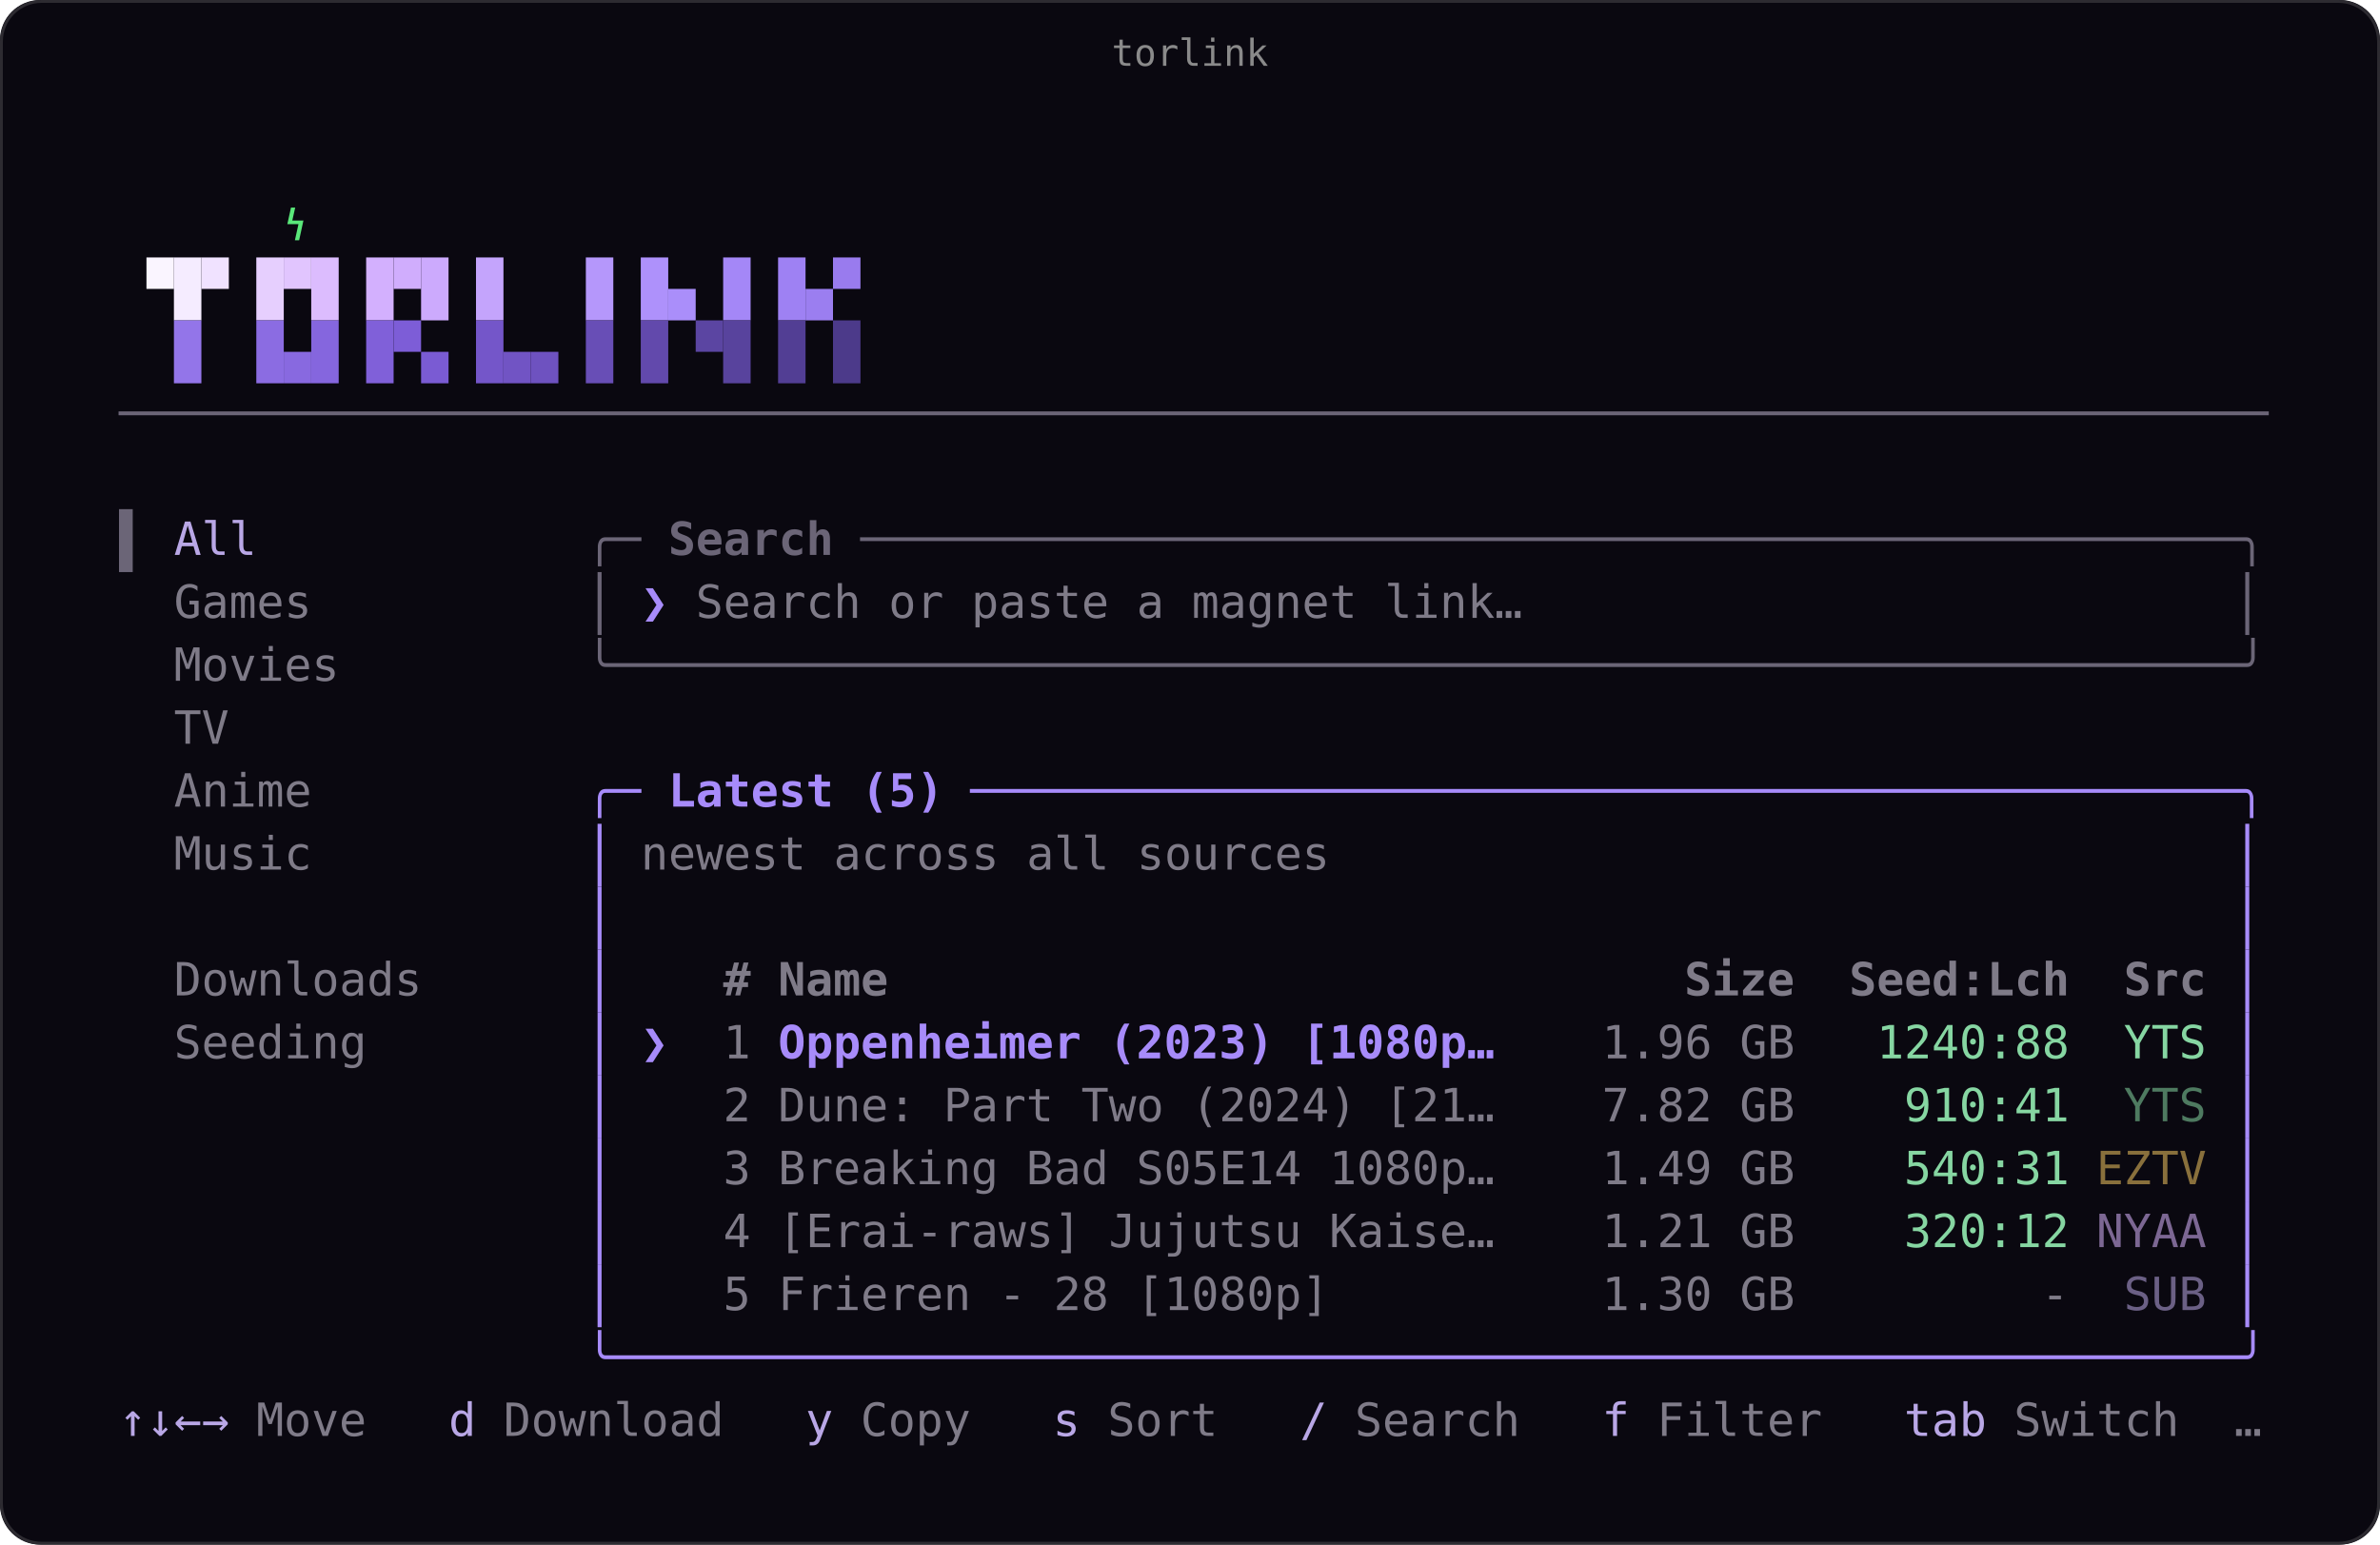
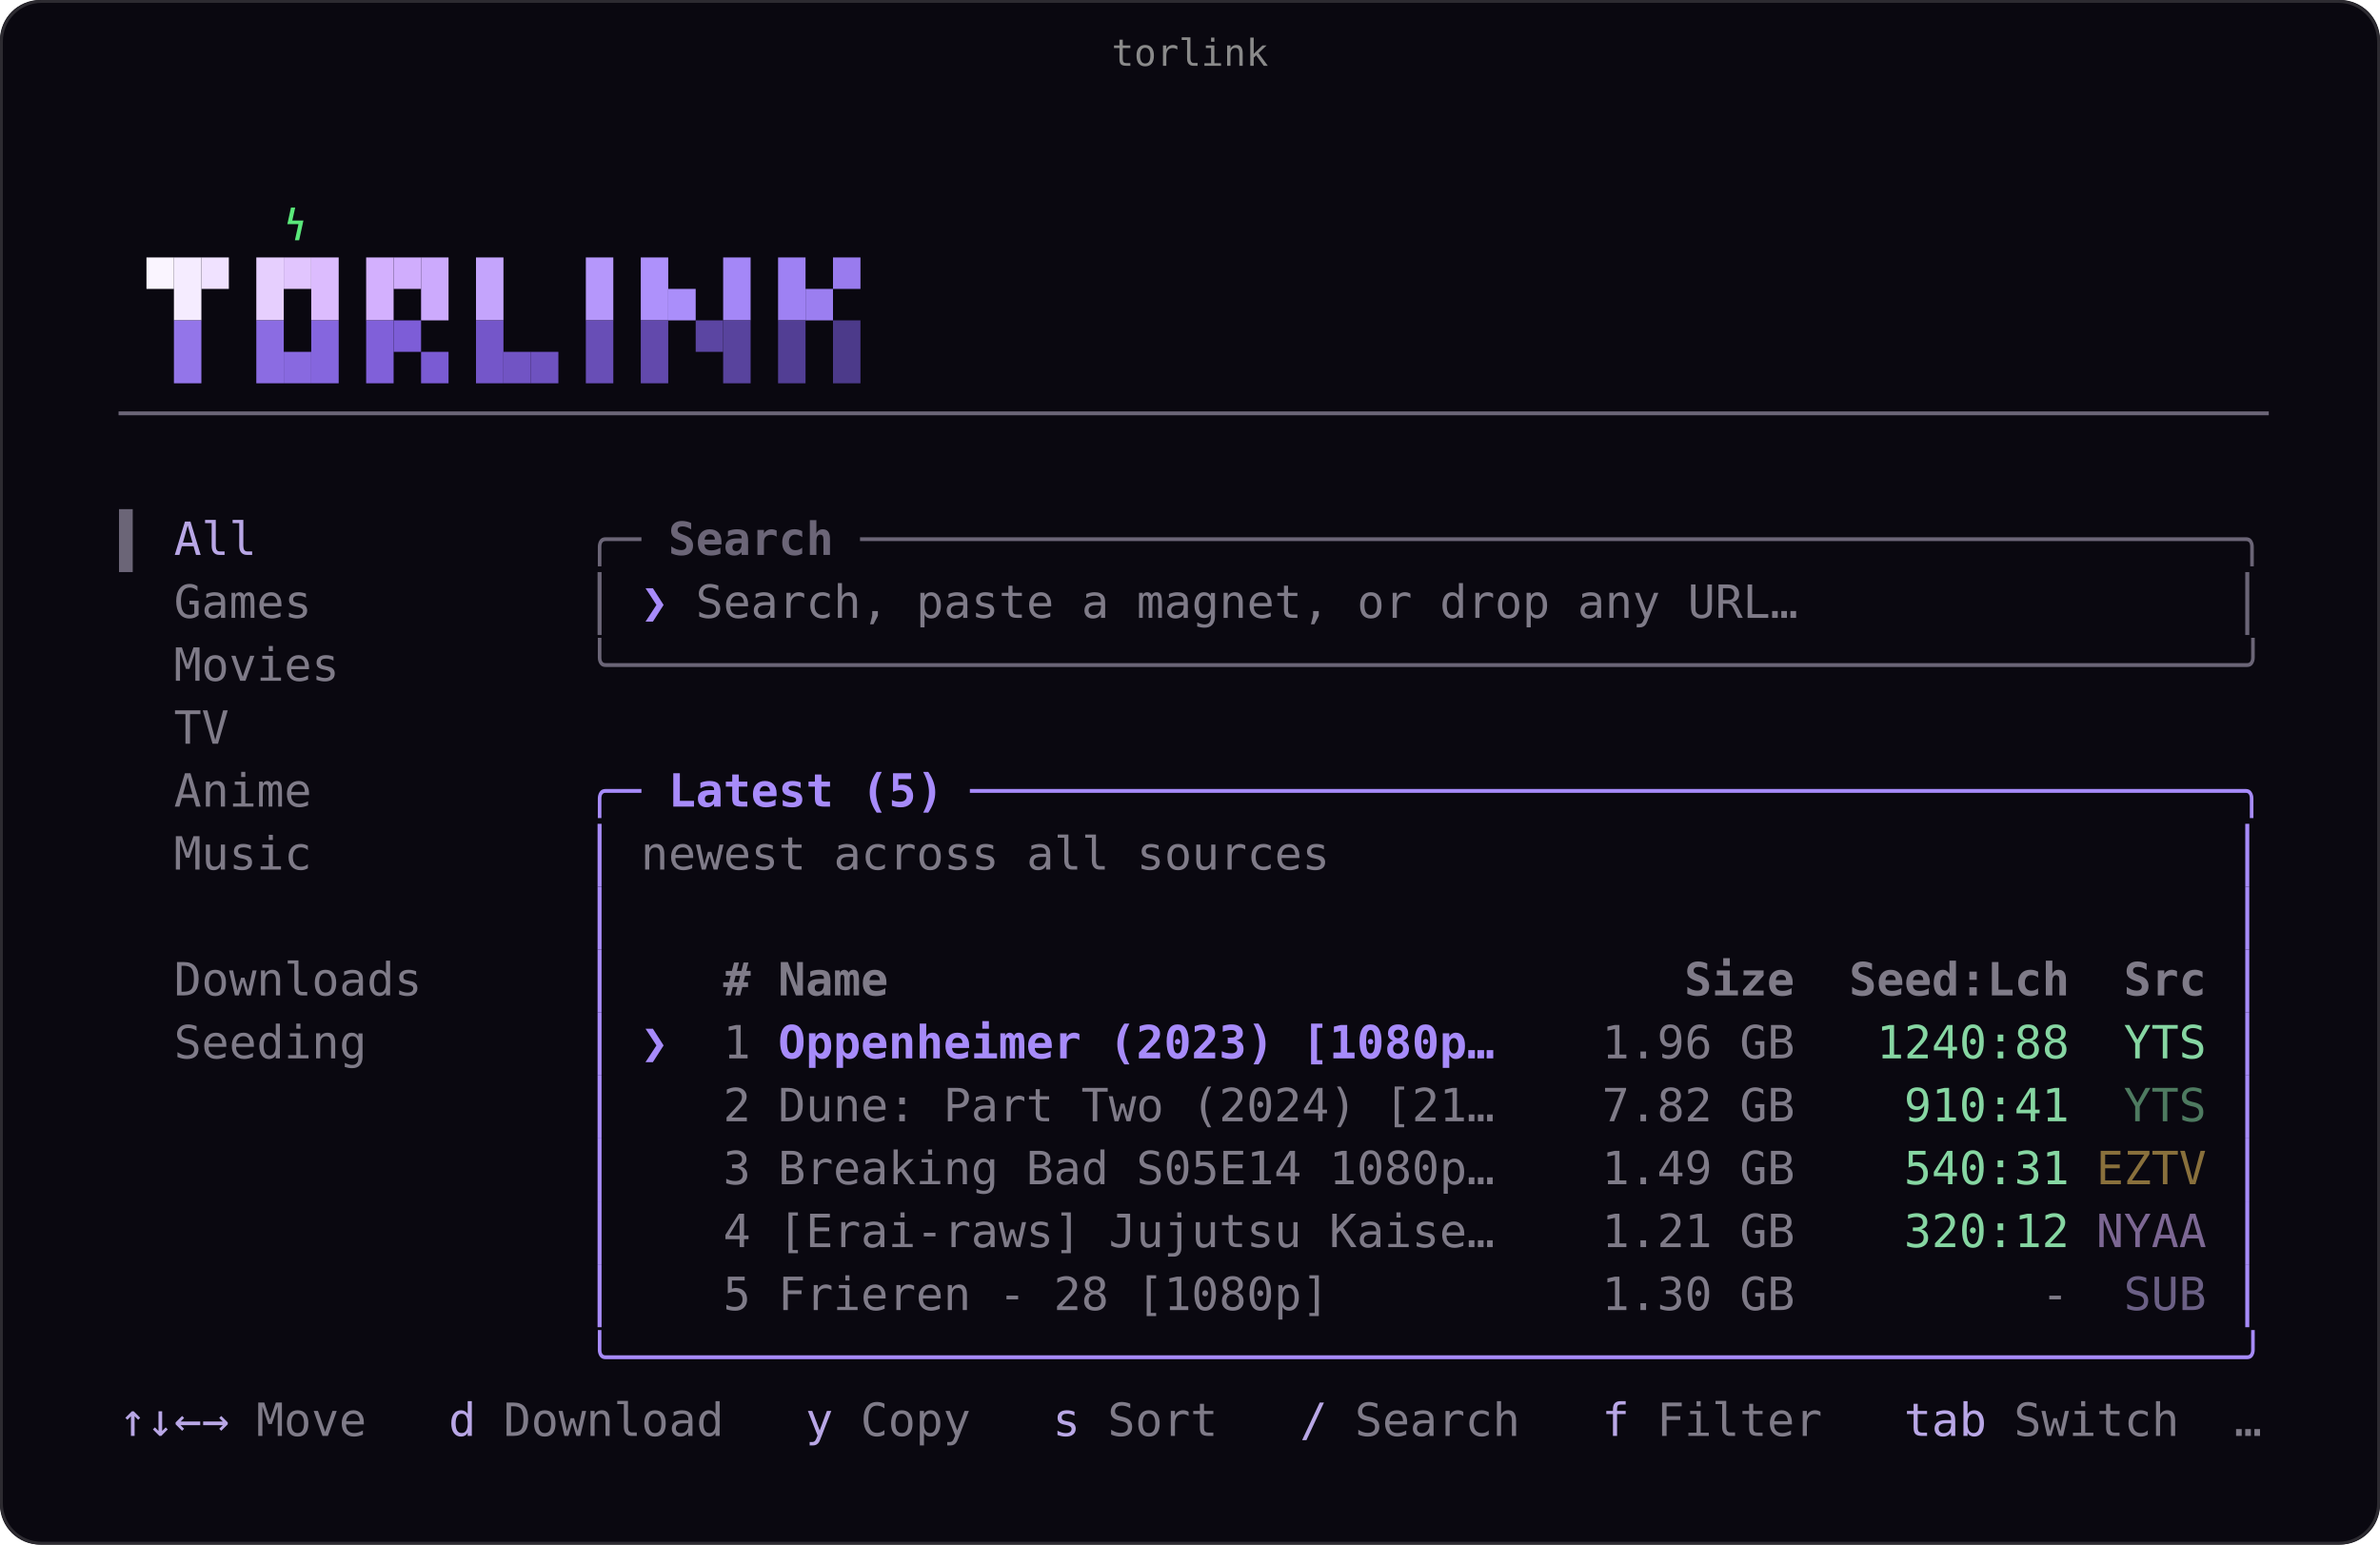
<svg xmlns="http://www.w3.org/2000/svg" width="832" height="540" viewBox="0 0 832 540" style="max-width: 832px; width: 100%; height: auto;" role="img">
  <rect width="100%" height="100%" rx="14" fill="#0a0810" />
  <rect x="0.5" y="0.5" width="831" height="539" rx="14" fill="none" stroke="#2d2b31" stroke-width="1" />
  <text x="416" y="23" text-anchor="middle" font-family="ui-monospace, &quot;Cascadia Mono&quot;, &quot;SF Mono&quot;, Menlo, Consolas, &quot;DejaVu Sans Mono&quot;, monospace" font-size="13" fill="#8a8a8a">torlink</text>
  <g font-family="ui-monospace, &quot;Cascadia Mono&quot;, &quot;SF Mono&quot;, Menlo, Consolas, &quot;DejaVu Sans Mono&quot;, monospace" font-size="16" fill="#ddd8ea">
    <text x="99.2" y="84" textLength="9.6" lengthAdjust="spacingAndGlyphs" xml:space="preserve" fill="#5ae87a" font-weight="600">𐓏</text>
    <rect x="51.2" y="90" width="9.6" height="11" fill="#faf5ff" />
    <rect x="60.8" y="90" width="9.6" height="22" fill="#f5ecff" />
    <rect x="70.4" y="90" width="9.6" height="11" fill="#f0e2ff" />
    <rect x="89.6" y="90" width="9.6" height="22" fill="#e6cffe" />
    <rect x="99.2" y="90" width="9.6" height="11" fill="#e1c5fe" />
    <rect x="108.8" y="90" width="9.6" height="22" fill="#dcbcfe" />
    <rect x="128" y="90" width="9.6" height="22" fill="#d3b0fe" />
    <rect x="137.6" y="90" width="9.6" height="11" fill="#d0adfd" />
    <rect x="147.2" y="90" width="9.6" height="22" fill="#ccaafd" />
    <rect x="166.4" y="90" width="9.6" height="22" fill="#c4a4fc" />
    <rect x="204.8" y="90" width="9.6" height="22" fill="#b597fb" />
    <rect x="224" y="90" width="9.6" height="22" fill="#ae91fb" />
    <rect x="233.6" y="101" width="9.6" height="11" fill="#aa8efa" />
    <rect x="252.8" y="90" width="9.6" height="22" fill="#a487f7" />
    <rect x="272" y="90" width="9.6" height="22" fill="#9e81f3" />
    <rect x="281.6" y="101" width="9.6" height="11" fill="#9b7ef0" />
    <rect x="291.2" y="90" width="9.6" height="11" fill="#997bee" />
    <rect x="60.8" y="112" width="9.6" height="22" fill="#9375e9" />
    <rect x="89.6" y="112" width="9.6" height="22" fill="#8b6ce2" />
    <rect x="99.2" y="123" width="9.6" height="11" fill="#8869e0" />
    <rect x="108.8" y="112" width="9.6" height="22" fill="#8566de" />
    <rect x="128" y="112" width="9.6" height="22" fill="#8060d9" />
    <rect x="137.6" y="112" width="9.6" height="11" fill="#7d5dd7" />
    <rect x="147.2" y="123" width="9.6" height="11" fill="#7a5bd3" />
    <rect x="166.4" y="112" width="9.6" height="22" fill="#7456c9" />
    <rect x="176" y="123" width="9.6" height="11" fill="#7154c4" />
    <rect x="185.6" y="123" width="9.6" height="11" fill="#6e52c0" />
    <rect x="204.8" y="112" width="9.6" height="22" fill="#684eb6" />
    <rect x="224" y="112" width="9.6" height="22" fill="#6249ac" />
    <rect x="243.2" y="112" width="9.6" height="11" fill="#5b45a2" />
    <rect x="252.8" y="112" width="9.6" height="22" fill="#58439d" />
    <rect x="272" y="112" width="9.6" height="22" fill="#523e94" />
    <rect x="291.2" y="112" width="9.6" height="22" fill="#4c3a8a" />
    <text x="41.6" y="150" textLength="748.8" lengthAdjust="spacingAndGlyphs" xml:space="preserve" fill="#6b6577">──────────────────────────────────────────────────────────────────────────────</text>
    <rect x="41.6" y="178" width="4.8" height="22" fill="#6b6577" />
    <text x="60.8" y="194" textLength="28.8" lengthAdjust="spacingAndGlyphs" xml:space="preserve" fill="#b9a7e6">All</text>
    <text x="204.8" y="194" textLength="19.2" lengthAdjust="spacingAndGlyphs" xml:space="preserve" fill="#6b6577">╭─</text>
    <text x="233.6" y="194" textLength="57.6" lengthAdjust="spacingAndGlyphs" xml:space="preserve" fill="#6b6577" font-weight="600">Search</text>
    <text x="300.8" y="194" textLength="489.6" lengthAdjust="spacingAndGlyphs" xml:space="preserve" fill="#6b6577">──────────────────────────────────────────────────╮</text>
    <text x="60.8" y="216" textLength="48" lengthAdjust="spacingAndGlyphs" xml:space="preserve" fill-opacity="0.55">Games</text>
    <rect x="208.9" y="200" width="1.4" height="22" fill="#6b6577" />
    <text x="224" y="216" textLength="9.6" lengthAdjust="spacingAndGlyphs" xml:space="preserve" fill="#a78bfa">❯</text>
-     <text x="243.2" y="216" textLength="288" lengthAdjust="spacingAndGlyphs" xml:space="preserve" fill-opacity="0.55">Search or paste a magnet link…</text>
+     <text x="243.2" y="216" textLength="384" lengthAdjust="spacingAndGlyphs" xml:space="preserve" fill-opacity="0.55">Search, paste a magnet, or drop any URL…</text>
    <rect x="784.9" y="200" width="1.4" height="22" fill="#6b6577" />
    <text x="60.8" y="238" textLength="57.6" lengthAdjust="spacingAndGlyphs" xml:space="preserve" fill-opacity="0.55">Movies</text>
    <text x="204.8" y="238" textLength="585.6" lengthAdjust="spacingAndGlyphs" xml:space="preserve" fill="#6b6577">╰───────────────────────────────────────────────────────────╯</text>
    <text x="60.8" y="260" textLength="19.2" lengthAdjust="spacingAndGlyphs" xml:space="preserve" fill-opacity="0.55">TV</text>
    <text x="60.8" y="282" textLength="48" lengthAdjust="spacingAndGlyphs" xml:space="preserve" fill-opacity="0.55">Anime</text>
    <text x="204.8" y="282" textLength="19.2" lengthAdjust="spacingAndGlyphs" xml:space="preserve" fill="#a78bfa">╭─</text>
    <text x="233.6" y="282" textLength="96" lengthAdjust="spacingAndGlyphs" xml:space="preserve" fill="#a78bfa" font-weight="600">Latest (5)</text>
    <text x="339.2" y="282" textLength="451.2" lengthAdjust="spacingAndGlyphs" xml:space="preserve" fill="#a78bfa">──────────────────────────────────────────────╮</text>
    <text x="60.8" y="304" textLength="48" lengthAdjust="spacingAndGlyphs" xml:space="preserve" fill-opacity="0.55">Music</text>
    <rect x="208.9" y="288" width="1.4" height="22" fill="#a78bfa" />
    <text x="224" y="304" textLength="240" lengthAdjust="spacingAndGlyphs" xml:space="preserve" fill-opacity="0.55">newest across all sources</text>
    <rect x="784.9" y="288" width="1.4" height="22" fill="#a78bfa" />
    <rect x="208.9" y="310" width="1.4" height="22" fill="#a78bfa" />
    <rect x="784.9" y="310" width="1.4" height="22" fill="#a78bfa" />
    <text x="60.8" y="348" textLength="86.4" lengthAdjust="spacingAndGlyphs" xml:space="preserve" fill-opacity="0.55">Downloads</text>
    <rect x="208.9" y="332" width="1.4" height="22" fill="#a78bfa" />
    <text x="252.8" y="348" textLength="9.6" lengthAdjust="spacingAndGlyphs" xml:space="preserve" fill-opacity="0.55" font-weight="600">#</text>
    <text x="272" y="348" textLength="38.4" lengthAdjust="spacingAndGlyphs" xml:space="preserve" fill-opacity="0.55" font-weight="600">Name</text>
    <text x="588.8" y="348" textLength="38.4" lengthAdjust="spacingAndGlyphs" xml:space="preserve" fill-opacity="0.55" font-weight="600">Size</text>
    <text x="646.4" y="348" textLength="76.8" lengthAdjust="spacingAndGlyphs" xml:space="preserve" fill-opacity="0.55" font-weight="600">Seed:Lch</text>
    <text x="742.4" y="348" textLength="28.8" lengthAdjust="spacingAndGlyphs" xml:space="preserve" fill-opacity="0.55" font-weight="600">Src</text>
    <rect x="784.9" y="332" width="1.4" height="22" fill="#a78bfa" />
    <text x="60.8" y="370" textLength="67.2" lengthAdjust="spacingAndGlyphs" xml:space="preserve" fill-opacity="0.55">Seeding</text>
    <rect x="208.9" y="354" width="1.4" height="22" fill="#a78bfa" />
    <text x="224" y="370" textLength="9.6" lengthAdjust="spacingAndGlyphs" xml:space="preserve" fill="#a78bfa">❯</text>
    <text x="252.8" y="370" textLength="9.6" lengthAdjust="spacingAndGlyphs" xml:space="preserve" fill-opacity="0.55">1</text>
    <text x="272" y="370" textLength="249.6" lengthAdjust="spacingAndGlyphs" xml:space="preserve" fill="#a78bfa" font-weight="600">Oppenheimer (2023) [1080p…</text>
    <text x="560" y="370" textLength="67.2" lengthAdjust="spacingAndGlyphs" xml:space="preserve" fill-opacity="0.55">1.96 GB</text>
    <text x="656" y="370" textLength="67.2" lengthAdjust="spacingAndGlyphs" xml:space="preserve" fill="#86d6a2">1240:88</text>
    <text x="742.4" y="370" textLength="28.8" lengthAdjust="spacingAndGlyphs" xml:space="preserve" fill="#86d6a2">YTS</text>
    <rect x="784.9" y="354" width="1.4" height="22" fill="#a78bfa" />
    <rect x="208.9" y="376" width="1.4" height="22" fill="#a78bfa" />
    <text x="252.8" y="392" textLength="9.6" lengthAdjust="spacingAndGlyphs" xml:space="preserve" fill-opacity="0.55">2</text>
    <text x="272" y="392" textLength="249.6" lengthAdjust="spacingAndGlyphs" xml:space="preserve" fill-opacity="0.55">Dune: Part Two (2024) [21…</text>
    <text x="560" y="392" textLength="67.2" lengthAdjust="spacingAndGlyphs" xml:space="preserve" fill-opacity="0.55">7.82 GB</text>
    <text x="665.6" y="392" textLength="57.6" lengthAdjust="spacingAndGlyphs" xml:space="preserve" fill="#86d6a2">910:41</text>
    <text x="742.4" y="392" textLength="28.8" lengthAdjust="spacingAndGlyphs" xml:space="preserve" fill="#86d6a2" fill-opacity="0.55">YTS</text>
    <rect x="784.9" y="376" width="1.4" height="22" fill="#a78bfa" />
    <rect x="208.9" y="398" width="1.4" height="22" fill="#a78bfa" />
    <text x="252.8" y="414" textLength="9.6" lengthAdjust="spacingAndGlyphs" xml:space="preserve" fill-opacity="0.55">3</text>
    <text x="272" y="414" textLength="249.6" lengthAdjust="spacingAndGlyphs" xml:space="preserve" fill-opacity="0.55">Breaking Bad S05E14 1080p…</text>
    <text x="560" y="414" textLength="67.2" lengthAdjust="spacingAndGlyphs" xml:space="preserve" fill-opacity="0.55">1.49 GB</text>
    <text x="665.6" y="414" textLength="57.6" lengthAdjust="spacingAndGlyphs" xml:space="preserve" fill="#86d6a2">540:31</text>
    <text x="732.8" y="414" textLength="38.4" lengthAdjust="spacingAndGlyphs" xml:space="preserve" fill="#f0c560" fill-opacity="0.55">EZTV</text>
    <rect x="784.9" y="398" width="1.4" height="22" fill="#a78bfa" />
    <rect x="208.9" y="420" width="1.4" height="22" fill="#a78bfa" />
    <text x="252.8" y="436" textLength="9.6" lengthAdjust="spacingAndGlyphs" xml:space="preserve" fill-opacity="0.55">4</text>
    <text x="272" y="436" textLength="249.6" lengthAdjust="spacingAndGlyphs" xml:space="preserve" fill-opacity="0.55">[Erai-raws] Jujutsu Kaise…</text>
    <text x="560" y="436" textLength="67.2" lengthAdjust="spacingAndGlyphs" xml:space="preserve" fill-opacity="0.55">1.21 GB</text>
    <text x="665.6" y="436" textLength="57.6" lengthAdjust="spacingAndGlyphs" xml:space="preserve" fill="#86d6a2">320:12</text>
    <text x="732.8" y="436" textLength="38.4" lengthAdjust="spacingAndGlyphs" xml:space="preserve" fill="#d8b4fe" fill-opacity="0.55">NYAA</text>
    <rect x="784.9" y="420" width="1.4" height="22" fill="#a78bfa" />
    <rect x="208.9" y="442" width="1.4" height="22" fill="#a78bfa" />
    <text x="252.8" y="458" textLength="9.6" lengthAdjust="spacingAndGlyphs" xml:space="preserve" fill-opacity="0.55">5</text>
    <text x="272" y="458" textLength="192" lengthAdjust="spacingAndGlyphs" xml:space="preserve" fill-opacity="0.55">Frieren - 28 [1080p]</text>
    <text x="560" y="458" textLength="67.2" lengthAdjust="spacingAndGlyphs" xml:space="preserve" fill-opacity="0.55">1.30 GB</text>
    <text x="713.6" y="458" textLength="9.6" lengthAdjust="spacingAndGlyphs" xml:space="preserve" fill-opacity="0.55">-</text>
    <text x="742.4" y="458" textLength="28.8" lengthAdjust="spacingAndGlyphs" xml:space="preserve" fill="#b9a7e6" fill-opacity="0.55">SUB</text>
    <rect x="784.9" y="442" width="1.4" height="22" fill="#a78bfa" />
    <text x="204.8" y="480" textLength="585.6" lengthAdjust="spacingAndGlyphs" xml:space="preserve" fill="#a78bfa">╰───────────────────────────────────────────────────────────╯</text>
    <text x="41.6" y="502" textLength="38.4" lengthAdjust="spacingAndGlyphs" xml:space="preserve" fill="#b9a7e6">↑↓←→</text>
    <text x="89.6" y="502" textLength="38.4" lengthAdjust="spacingAndGlyphs" xml:space="preserve" fill-opacity="0.55">Move</text>
    <text x="156.8" y="502" textLength="9.6" lengthAdjust="spacingAndGlyphs" xml:space="preserve" fill="#b9a7e6">d</text>
    <text x="176" y="502" textLength="76.8" lengthAdjust="spacingAndGlyphs" xml:space="preserve" fill-opacity="0.55">Download</text>
    <text x="281.6" y="502" textLength="9.6" lengthAdjust="spacingAndGlyphs" xml:space="preserve" fill="#b9a7e6">y</text>
    <text x="300.8" y="502" textLength="38.4" lengthAdjust="spacingAndGlyphs" xml:space="preserve" fill-opacity="0.55">Copy</text>
    <text x="368" y="502" textLength="9.6" lengthAdjust="spacingAndGlyphs" xml:space="preserve" fill="#b9a7e6">s</text>
    <text x="387.2" y="502" textLength="38.4" lengthAdjust="spacingAndGlyphs" xml:space="preserve" fill-opacity="0.55">Sort</text>
    <text x="454.4" y="502" textLength="9.6" lengthAdjust="spacingAndGlyphs" xml:space="preserve" fill="#b9a7e6">/</text>
    <text x="473.6" y="502" textLength="57.6" lengthAdjust="spacingAndGlyphs" xml:space="preserve" fill-opacity="0.55">Search</text>
    <text x="560" y="502" textLength="9.6" lengthAdjust="spacingAndGlyphs" xml:space="preserve" fill="#b9a7e6">f</text>
    <text x="579.2" y="502" textLength="57.6" lengthAdjust="spacingAndGlyphs" xml:space="preserve" fill-opacity="0.55">Filter</text>
    <text x="665.6" y="502" textLength="28.8" lengthAdjust="spacingAndGlyphs" xml:space="preserve" fill="#b9a7e6">tab</text>
    <text x="704" y="502" textLength="86.4" lengthAdjust="spacingAndGlyphs" xml:space="preserve" fill-opacity="0.55">Switch  …</text>
  </g>
</svg>
